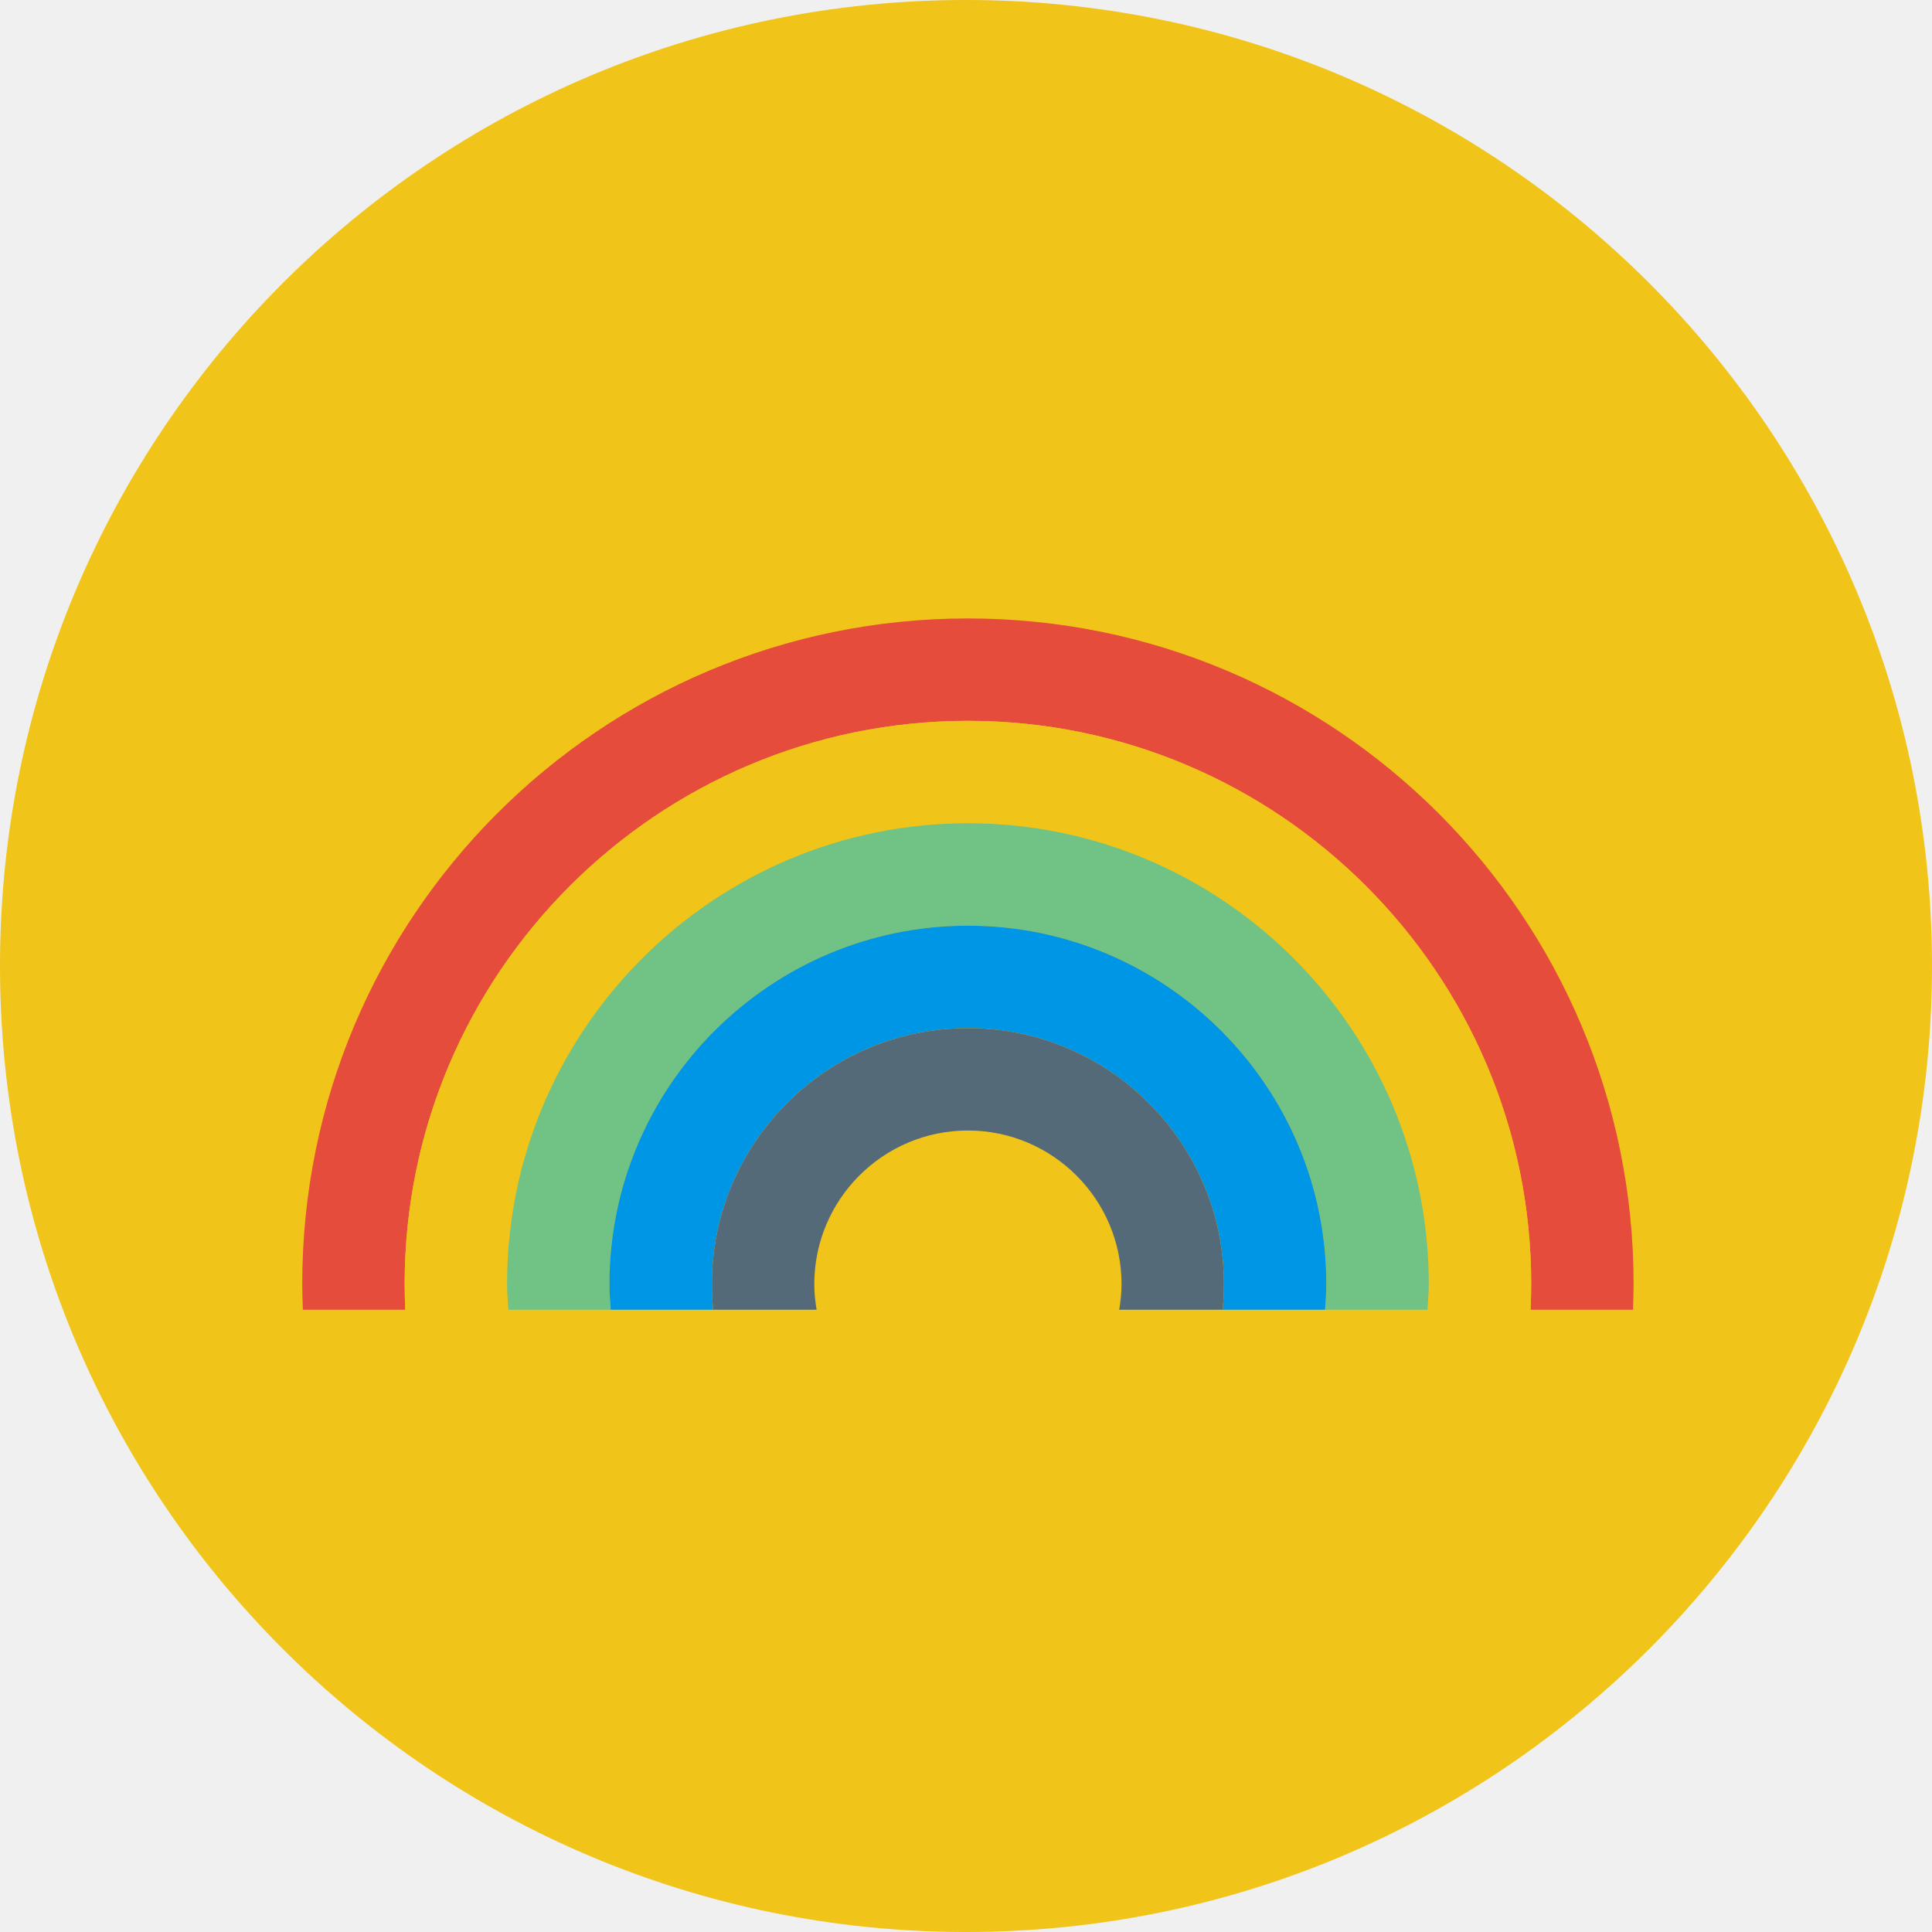
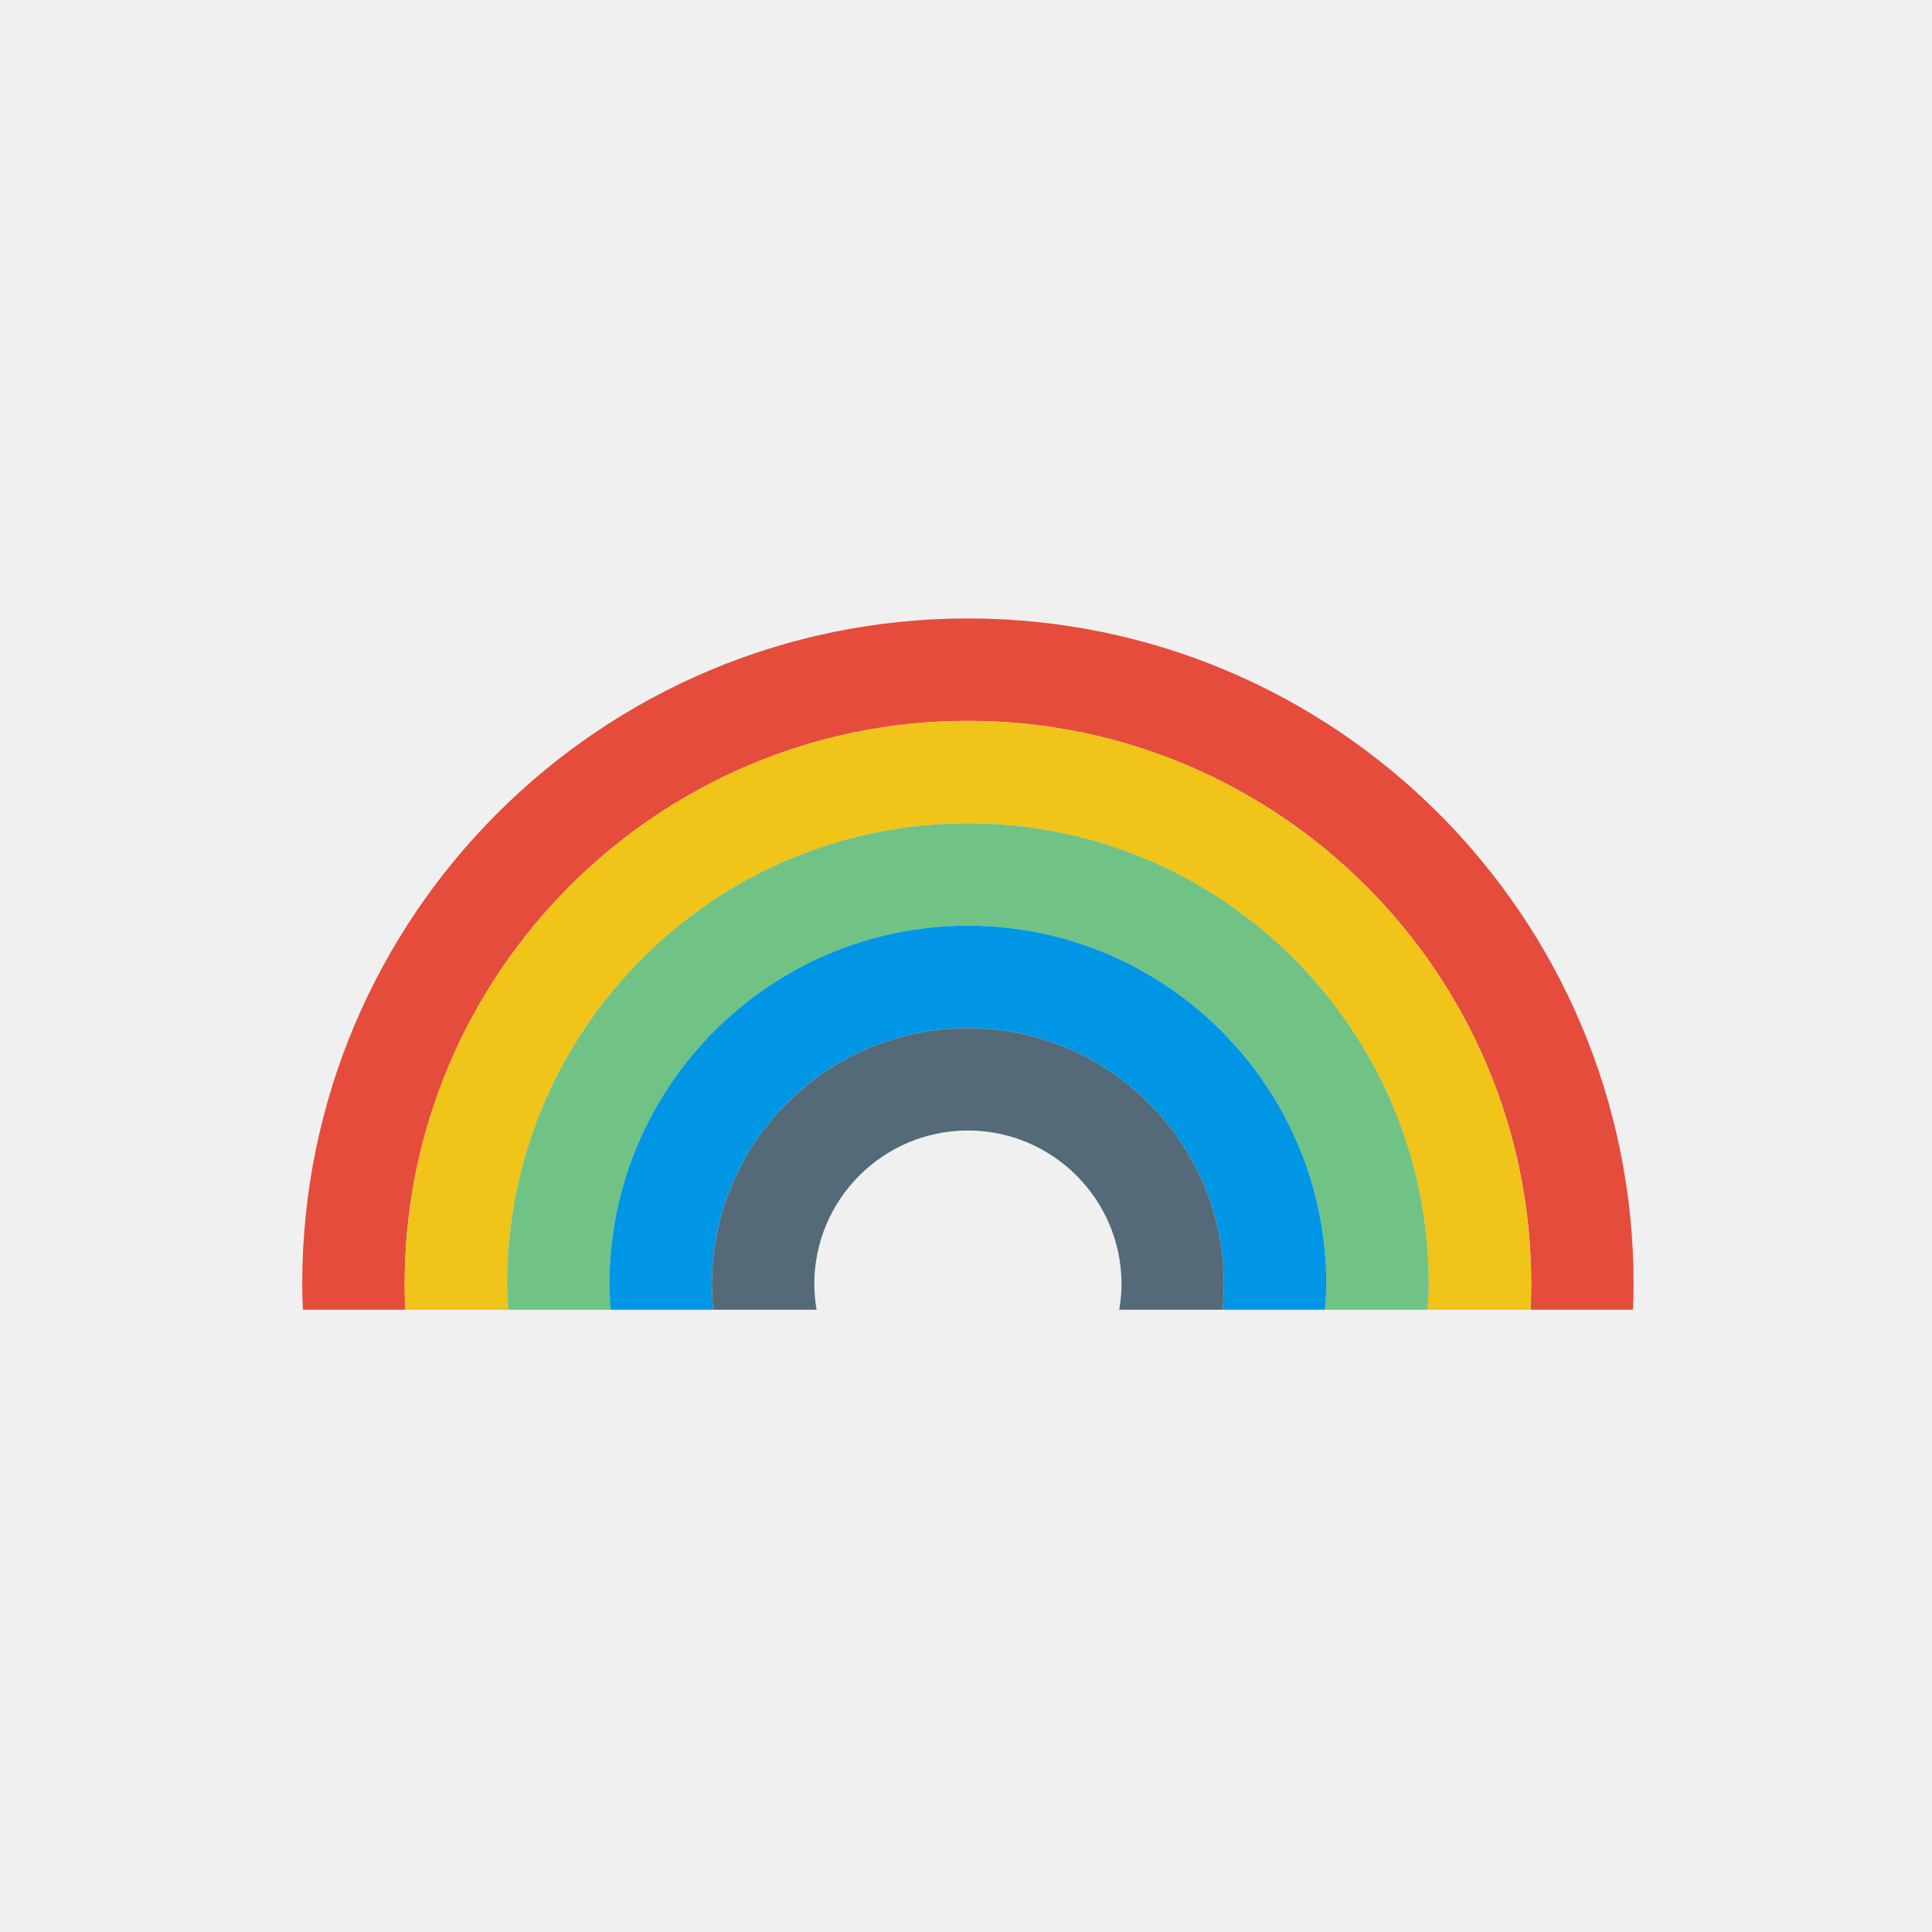
<svg xmlns="http://www.w3.org/2000/svg" width="505" height="505" viewBox="0 0 505 505" fill="none">
  <g clip-path="url(#clip0_1_69)">
-     <path d="M252.5 505C391.952 505 505 391.952 505 252.5C505 113.048 391.952 0 252.5 0C113.048 0 0 113.048 0 252.5C0 391.952 113.048 505 252.5 505Z" fill="#F0C419" />
+     <path d="M252.5 505C391.952 505 505 391.952 505 252.5C505 113.048 391.952 0 252.5 0C113.048 0 0 113.048 0 252.5C0 391.952 113.048 505 252.5 505Z" fill="none" />
    <path d="M105.941 342.347C105.842 340.125 105.773 337.898 105.773 335.653C105.773 254.471 171.817 188.42 253.006 188.42C334.194 188.42 400.239 254.465 400.239 335.653C400.239 337.898 400.169 340.125 400.071 342.347H426.843C426.913 340.119 427 337.898 427 335.653C427 239.553 349.1 161.653 253 161.653C156.9 161.653 79 239.553 79 335.653C79 337.898 79.087 340.119 79.168 342.347H105.941Z" fill="#E64C3C" />
    <path d="M132.876 342.347C132.754 340.119 132.54 337.915 132.54 335.653C132.54 269.232 186.578 215.193 253 215.193C319.422 215.193 373.46 269.238 373.46 335.653C373.46 337.91 373.246 340.119 373.124 342.347H400.065C400.163 340.125 400.233 337.898 400.233 335.653C400.233 254.471 334.188 188.42 253 188.42C171.812 188.42 105.767 254.471 105.767 335.653C105.767 337.898 105.837 340.125 105.935 342.347H132.876Z" fill="#F0C419" />
    <path d="M159.649 342.347C159.492 340.125 159.313 337.915 159.313 335.653C159.313 283.993 201.339 241.96 253.006 241.96C304.672 241.96 346.699 283.987 346.699 335.653C346.699 337.91 346.519 340.125 346.363 342.347H373.13C373.251 340.119 373.466 337.915 373.466 335.653C373.466 269.232 319.427 215.193 253.006 215.193C186.584 215.193 132.54 269.232 132.54 335.653C132.54 337.91 132.754 340.119 132.876 342.347H159.649Z" fill="#71C285" />
    <path d="M186.416 342.347C186.196 340.143 186.08 337.915 186.08 335.653C186.08 298.754 216.1 268.733 253 268.733C289.9 268.733 319.92 298.76 319.92 335.653C319.92 337.91 319.799 340.143 319.584 342.347H346.351C346.508 340.125 346.687 337.915 346.687 335.653C346.687 283.993 304.661 241.96 252.994 241.96C201.328 241.96 159.301 283.987 159.301 335.653C159.301 337.91 159.481 340.125 159.637 342.347H186.416Z" fill="#0096E6" />
    <path d="M213.45 342.347C213.079 340.166 212.847 337.939 212.847 335.653C212.847 313.509 230.856 295.5 253 295.5C275.144 295.5 293.153 313.509 293.153 335.653C293.153 337.939 292.916 340.166 292.55 342.347H319.584C319.804 340.143 319.92 337.915 319.92 335.653C319.92 298.754 289.9 268.733 253 268.733C216.1 268.733 186.08 298.76 186.08 335.653C186.08 337.91 186.201 340.143 186.416 342.347H213.45Z" fill="#546A79" />
  </g>
  <defs>
    <clipPath id="clip0_1_69">
      <rect width="505" height="505" fill="white" />
    </clipPath>
  </defs>
</svg>
